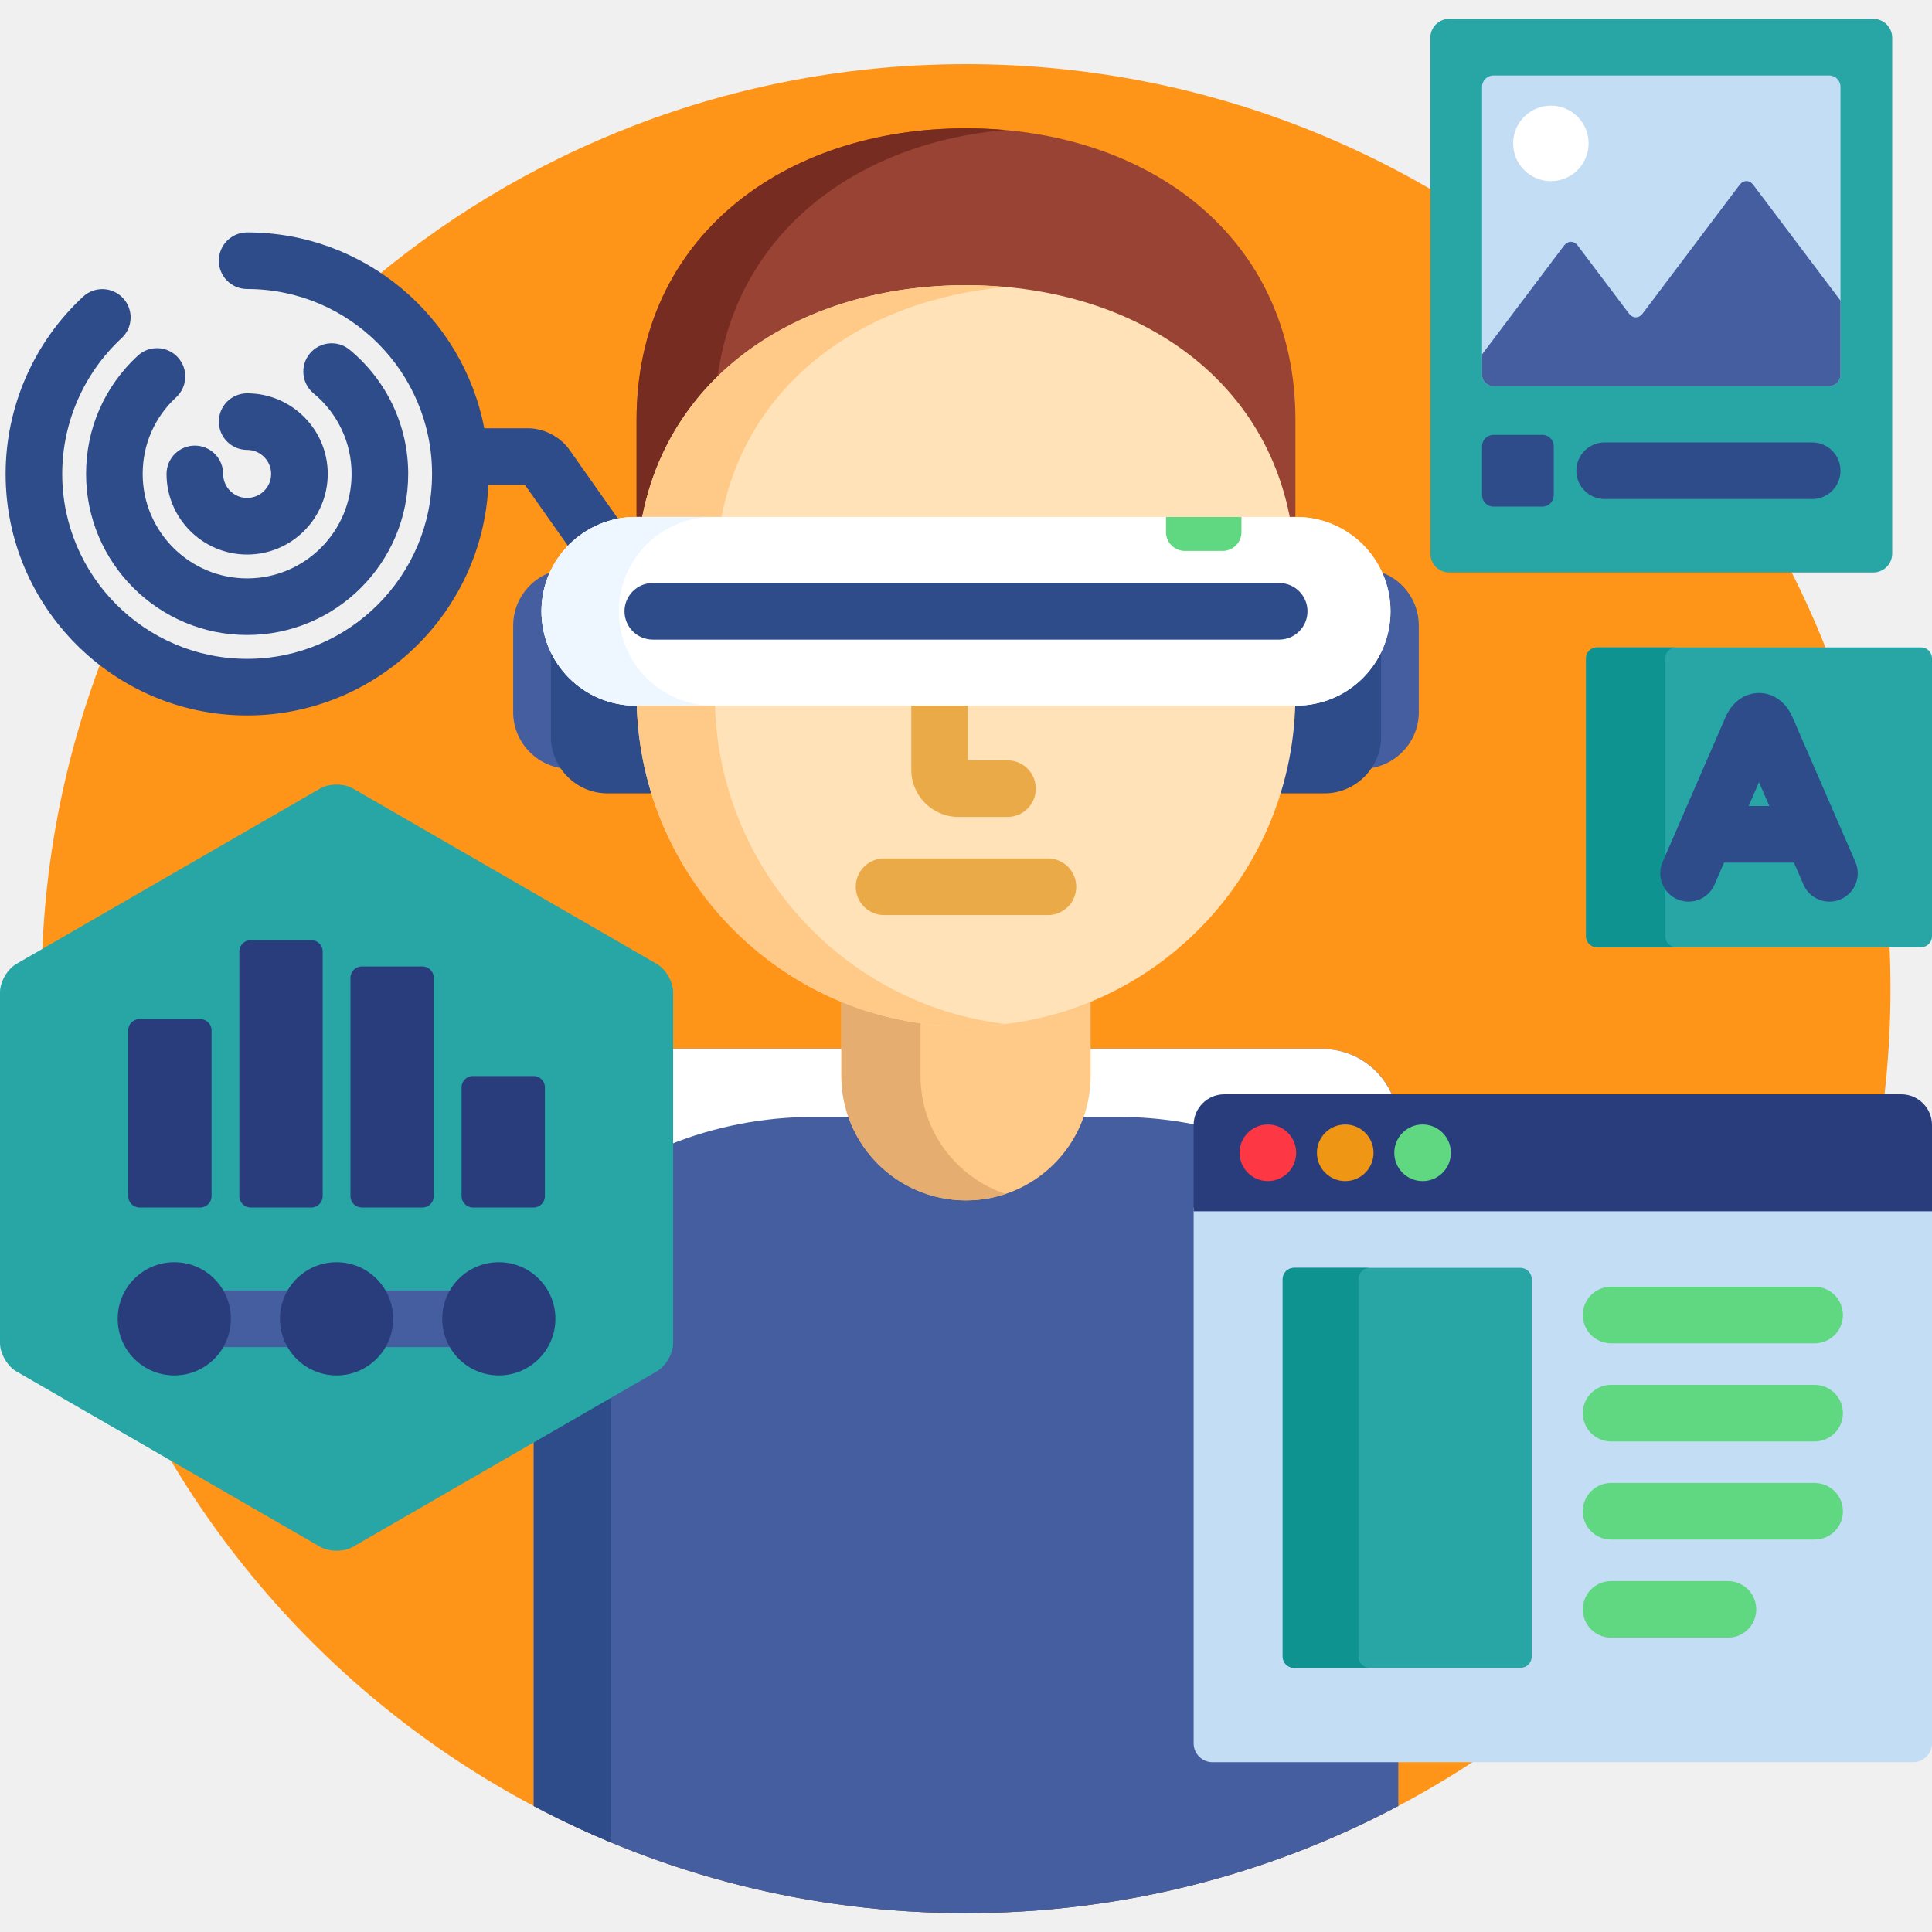
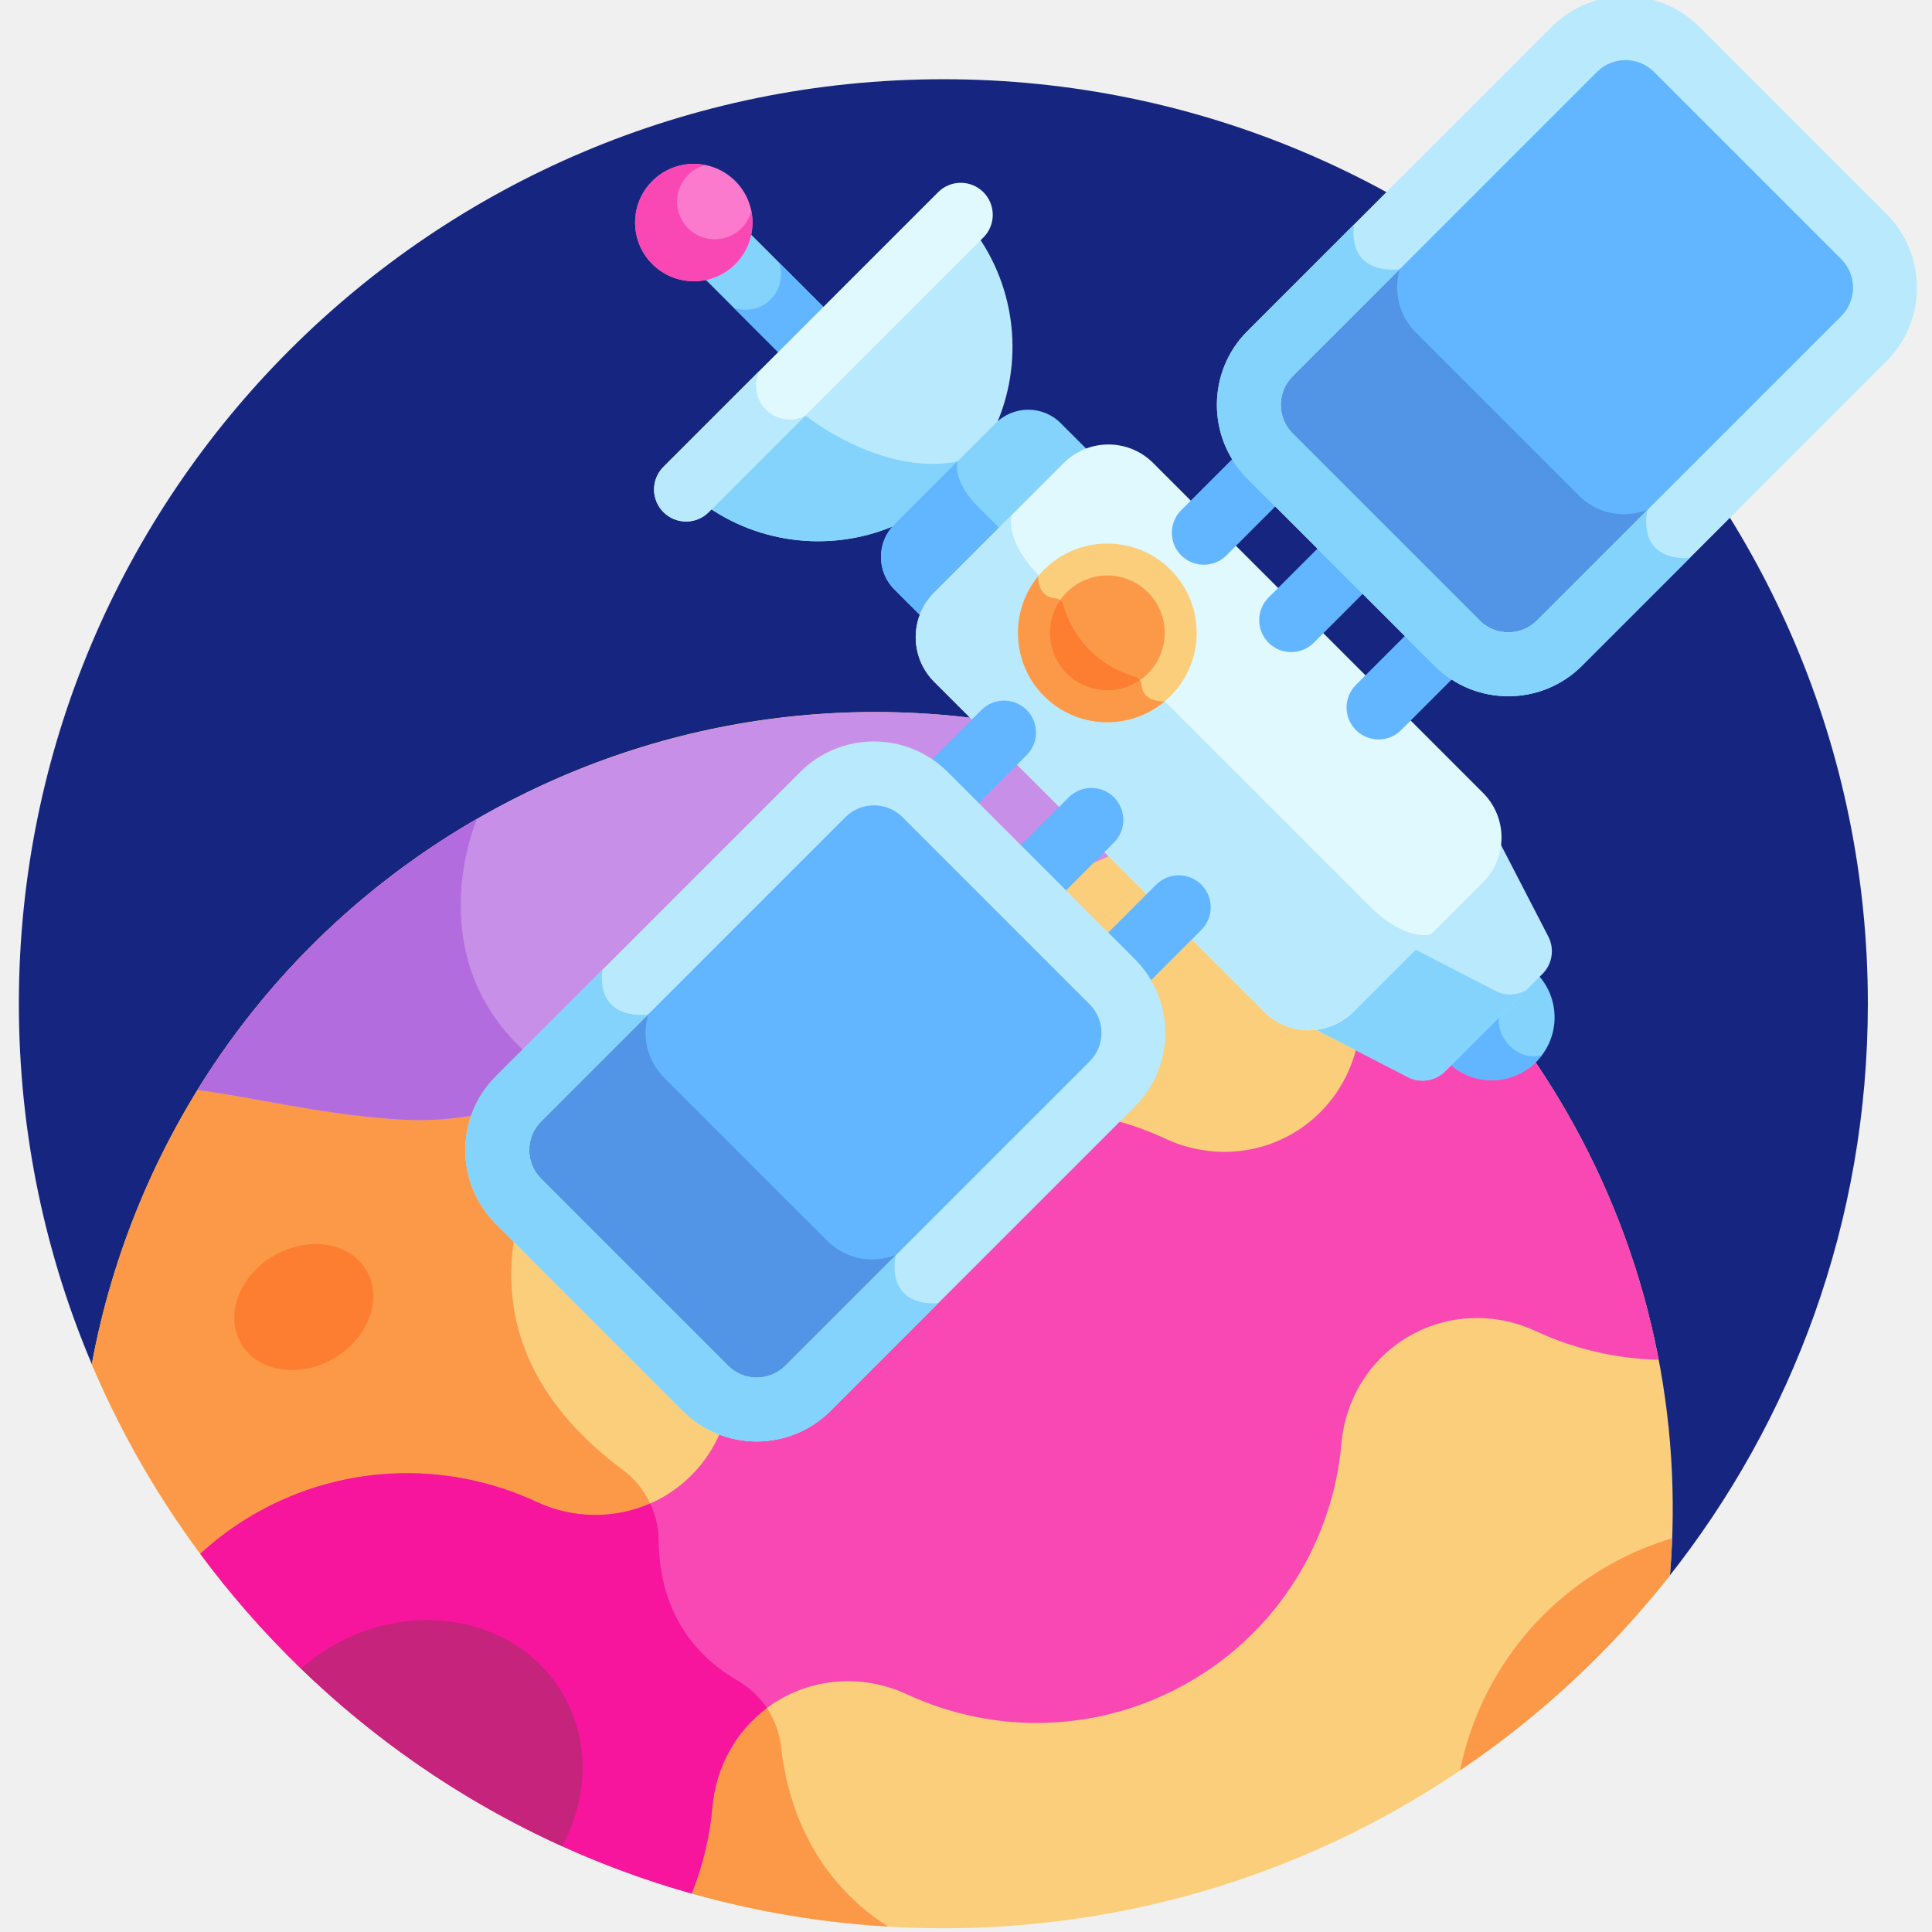
- <svg xmlns="http://www.w3.org/2000/svg" version="1.1" id="Capa_1" x="0px" y="0px" viewBox="0 0 512 512" style="enable-background:new 0 0 512 512;" xml:space="preserve">
-   <path style="fill:#FF9518;" d="M256,17c-61.653,0-117.981,22.78-161.044,60.373c16.22,9.931,27.044,27.81,27.044,48.222  c0,31.208-25.298,56.505-56.506,56.505c-13.774,0-26.393-4.934-36.197-13.124C17.514,197.662,11,229.068,11,262  c0,135.31,109.69,245,245,245s245-109.69,245-245S391.31,17,256,17z" />
-   <path style="fill:#2E4C89;" d="M164.42,138.354l-13.563-19.227c-2.374-3.366-6.738-5.627-10.857-5.627h-11.662  c-5.672-29.527-31.687-51.91-62.844-51.91c-4.143,0-7.5,3.358-7.5,7.5c0,4.142,3.358,7.5,7.5,7.5  c27.021,0,49.006,21.984,49.006,49.005S92.516,174.6,65.494,174.6c-27.021,0-49.005-21.984-49.005-49.005  c0-13.609,5.73-26.719,15.722-35.97c3.04-2.814,3.223-7.559,0.409-10.599c-2.815-3.04-7.56-3.223-10.599-0.408  C8.973,90.699,1.489,107.821,1.489,125.595c0,35.292,28.713,64.005,64.005,64.005c34.318,0,62.407-27.152,63.932-61.101h9.687  l11.988,16.995C154.588,141.821,159.219,139.249,164.42,138.354z" />
-   <g>
-     <path style="fill:#445EA0;" d="M147,172.648c-1.597-3.211-2.5-6.825-2.5-10.648c0-3.842,0.912-7.473,2.524-10.696   C140.689,153.056,136,158.876,136,165.75v23c0,7.865,6.138,14.352,13.857,14.942c-1.785-2.35-2.857-5.27-2.857-8.442V172.648z" />
-     <path style="fill:#445EA0;" d="M364.976,151.304c1.612,3.223,2.524,6.855,2.524,10.696c0,3.823-0.903,7.438-2.5,10.648v22.602   c0,3.172-1.072,6.092-2.857,8.442c7.72-0.59,13.857-7.077,13.857-14.942v-23C376,158.876,371.311,153.056,364.976,151.304z" />
+ <svg xmlns="http://www.w3.org/2000/svg" height="511pt" viewBox="-4 1 511 511.999" width="511pt">
+   <path d="m437.324 419.402c33.281-41.832 53.176-94.793 53.176-152.402 0-135.312-109.688-245.004-245-245.004s-245 109.691-245 245.004c0 34.301 7.059 66.945 19.789 96.586zm0 0" fill="#162680" />
+   <path d="m410.473 295.348c-58.332-101.035-187.527-135.652-288.566-77.32-55.699 32.16-91.199 85.855-102.086 144.496 37.23 87.848 124.258 149.477 225.68 149.477 78.113 0 147.688-36.559 192.551-93.496 3.488-41.469-5.195-84.387-27.578-123.156zm0 0" fill="#face7a" />
+   <path d="m202.5 463.988c-.809-7.359-5.102-13.891-11.508-17.602-17.43-10.086-20.875-26.203-20.941-37.105-.047-7.418-3.605-14.344-9.551-18.777-39.285-29.312-31.332-63.602-21.387-83.531 4.645-9.305 2.672-20.559-4.93-27.656-27.789-25.938-12.277-61.285-12.277-61.289-55.699 32.156-91.199 85.855-102.086 144.496 35.426 83.586 115.934 143.43 211.023 149.039-21.055-13.477-26.887-34.281-28.344-47.574zm0 0" fill="#fc9949" />
+   <path d="m410.473 295.348c-12.164-21.07-27.422-39.238-44.852-54.293-5.414 9.891-8.727 20.805-9.715 32.008-1.047 11.828-7.656 22.449-17.938 28.387v.004c-10.293 5.941-22.801 6.34-33.578 1.328-23.18-10.777-51.066-10.469-74.883 3.281-23.82 13.754-38.027 37.75-40.285 63.211-1.051 11.84-7.648 22.473-17.941 28.414-10.285 5.938-22.785 6.352-33.551 1.34-23.879-11.109-52.758-10.457-77.039 4.543-4.395 2.719-8.422 5.816-12.113 9.207 31.852 42.953 77.414 75.121 130.223 90.031 2.945-7.375 4.805-15.152 5.508-23.07 1.051-11.84 7.648-22.473 17.941-28.414 10.293-5.941 22.801-6.34 33.578-1.328 23.18 10.773 51.062 10.469 74.883-3.281 23.82-13.754 38.027-37.75 40.285-63.211 1.047-11.84 7.648-22.473 17.938-28.414 10.293-5.941 22.801-6.34 33.578-1.332 10.191 4.738 21.289 7.332 32.555 7.586-4.32-22.625-12.43-44.922-24.594-65.996zm0 0" fill="#f948b4" />
+   <path d="m184.309 479.738c.926-10.426 6.156-19.91 14.422-26.086-1.965-2.941-4.594-5.445-7.738-7.266-17.43-10.086-20.875-26.203-20.941-37.105-.023-3.457-.816-6.805-2.25-9.844-9.543 4.199-20.492 4.047-30.07-.41-23.879-11.109-52.758-10.457-77.039 4.543-4.395 2.715-8.422 5.816-12.109 9.203 31.848 42.953 77.41 75.125 130.223 90.031 2.941-7.371 4.805-15.148 5.504-23.066zm0 0" fill="#f6159c" />
+   <path d="m423.535 414.891c-22.184 11.938-36.469 32.566-41.113 55.281 21.113-14.254 39.895-31.703 55.629-51.672.273-3.27.465-6.551.586-9.836-5.152 1.531-10.215 3.594-15.102 6.227zm0 0" fill="#fc9949" />
+   <path d="m83.777 437.113c-3.094 1.785-5.91 3.848-8.457 6.113 20.055 19.375 43.402 35.363 69.133 47.027 6.871-12.645 7.516-27.664.324-40.125-11.535-19.98-38.848-25.805-61-13.016zm0 0" fill="#c6237c" />
+   <path d="m47.844 289.852c15.062 1.934 31.371 6.242 52.312 7.742 37.938 2.719 64.094-18.617 70.371-45.375 2.27-9.688 8.352-18.129 17.098-23.18 10.293-5.941 22.801-6.34 33.578-1.328 23.18 10.773 51.066 10.469 74.883-3.285 7.41-4.277 13.887-9.551 19.367-15.547-97.938-44.73-212.336-8.605-267.609 80.973zm0 0" fill="#c78fe8" />
+   <path d="m134.184 279.316c-27.789-25.941-12.277-61.289-12.277-61.289l-.004-.008c-29.551 17.027-55.234 41.324-74.059 71.832 15.062 1.934 31.371 6.242 52.312 7.742 15.719 1.125 29.406-1.887 40.504-7.695-1.141-3.953-3.316-7.629-6.477-10.582zm0 0" fill="#b26cde" />
+   <path d="m92.656 337.773c-4.355-7.539-15.34-9.344-24.535-4.035-9.199 5.312-13.125 15.73-8.773 23.27 4.352 7.539 15.336 9.344 24.535 4.035 9.199-5.312 13.125-15.727 8.773-23.27zm0 0" fill="#fd7e31" />
+   <path d="m202.605 95.215-20.91-20.91c2.852-.602 5.566-2.004 7.781-4.219 2.215-2.211 3.617-4.93 4.215-7.781l20.914 20.914zm0 0" fill="#83d3fc" />
+   <path d="m201.918 70.535c1.195 3.312.477 7.16-2.18 9.816s-6.504 3.375-9.816 2.18l12.684 12.684 11.996-11.996zm0 0" fill="#61b6ff" />
+   <path d="m254.664 63.598c10.773 15.516 12.039 35.625 3.809 52.219l-23.266 23.27c-16.598 8.23-36.707 6.961-52.219-3.812zm0 0" fill="#b9e9fd" />
+   <path d="m207.887 110.375-24.898 24.898c15.512 10.773 35.621 12.043 52.219 3.812l16.398-16.402c-12.148 3.699-28.832-.895-43.719-12.309zm0 0" fill="#83d3fc" />
+   <path d="m278.305 124.582-34.336 34.336c-1.734 1.738-3.008 3.762-3.82 5.918l-7.613-7.613c-4.762-4.762-4.762-12.48 0-17.246l26.828-26.828c4.762-4.762 12.48-4.762 17.242 0l7.613 7.613c-2.152.816-4.176 2.086-5.914 3.82zm0 0" fill="#83d3fc" />
+   <path d="m254.59 135.203c-4.148-4.152-6.215-9.051-5.305-11.977l-16.75 16.75c-4.762 4.762-4.762 12.48 0 17.242l7.617 7.617c.812-2.16 2.082-4.184 3.816-5.918l17.168-17.168zm0 0" fill="#61b6ff" />
+   <path d="m402.605 282.383c-6.5 6.496-17.035 6.496-23.535 0l23.535-23.539c6.5 6.5 6.5 17.039 0 23.539zm0 0" fill="#83d3fc" />
+   <path d="m393.461 267.988-14.391 14.395c6.5 6.496 17.035 6.496 23.535 0 .559-.559 1.047-1.152 1.512-1.766-6.887 2.004-13.746-5.879-10.656-12.629zm0 0" fill="#61b6ff" />
+   <path d="m353.289 268.238 34.336-34.336c2.578-2.574 4.133-5.781 4.68-9.121l.594-.594 12.918 25c1.699 3.285 1.078 7.289-1.539 9.902l-25.797 25.801c-2.617 2.613-6.621 3.234-9.906 1.539l-25-12.922.594-.594c3.34-.543 6.547-2.102 9.121-4.676zm0 0" fill="#b9e9fd" />
+   <path d="m391.824 263.613-22.355-11.555-16.18 16.18c-2.574 2.574-5.781 4.133-9.121 4.676l-.594.594 25 12.922c3.285 1.699 7.289 1.074 9.906-1.539l21.5-21.5c-2.469 1.43-5.535 1.578-8.156.223zm0 0" fill="#83d3fc" />
+   <path d="m354.176 269.129 34.34-34.34c6.535-6.535 6.535-17.129 0-23.664l-87.43-87.434c-6.535-6.531-17.133-6.531-23.668 0l-34.336 34.34c-6.539 6.535-6.539 17.129 0 23.664l87.43 87.434c6.535 6.535 17.133 6.535 23.664 0zm0 0" fill="#e0f9fe" />
+   <path d="m358.879 241.555-88.227-88.223c-5.402-5.406-8.102-11.824-7.027-15.848l-20.543 20.547c-6.539 6.535-6.539 17.133 0 23.664l87.43 87.434c6.535 6.535 17.129 6.535 23.664 0l20.547-20.547c-4.02 1.078-10.441-1.625-15.844-7.027zm0 0" fill="#b9e9fd" />
+   <path d="m272.199 185.473c-9.234-9.234-9.234-24.262 0-33.496 9.234-9.238 24.262-9.234 33.496-.004 9.254 9.258 9.258 24.238 0 33.5-9.258 9.254-24.238 9.254-33.496 0zm11.977-21.52c-2.629 2.629-2.629 6.91 0 9.539 2.637 2.637 6.902 2.641 9.539 0 2.637-2.637 2.637-6.902 0-9.539-2.629-2.629-6.906-2.629-9.539 0zm0 0" fill="#face7a" />
+   <path d="m304.145 186.871c-4.98-.004-6.008-2.586-6.121-4.375-.066-.992-.703-1.855-1.656-2.137-4.453-1.309-7.898-3.363-10.578-5.676-.582-.305-1.125-.703-1.613-1.191-.484-.484-.883-1.031-1.188-1.609-3.492-4.062-5.09-8.332-5.742-10.641-.27-.957-1.113-1.605-2.102-1.695-4.316-.391-4.543-4.566-4.512-5.84-7.633 9.297-7.113 23.09 1.566 31.766 8.758 8.758 22.637 9.215 31.945 1.398zm0 0" fill="#fc9949" />
+   <g fill="#61b6ff">
+     <path d="m233.52 223.191c-3.309-3.309-3.309-8.672 0-11.98l22.07-22.066c3.309-3.309 8.668-3.305 11.977 0 3.309 3.309 3.309 8.672 0 11.98l-22.066 22.066c-3.309 3.309-8.672 3.309-11.98 0zm0 0" />
+     <path d="m279.82 269.496c-3.309-3.309-3.309-8.672 0-11.98l22.07-22.07c3.309-3.305 8.672-3.305 11.977 0 3.309 3.312 3.309 8.672 0 11.98l-22.066 22.07c-3.309 3.305-8.672 3.305-11.98 0zm0 0" />
+     <path d="m256.672 246.344c-3.309-3.309-3.309-8.672 0-11.977l22.066-22.07c3.309-3.305 8.672-3.305 11.98 0 3.309 3.309 3.309 8.672 0 11.977l-22.066 22.07c-3.312 3.309-8.672 3.305-11.98 0zm0 0" />
+     <path d="m308.531 148.18c-3.305-3.309-3.305-8.672 0-11.98l22.07-22.066c3.309-3.309 8.672-3.309 11.977 0 3.309 3.309 3.309 8.668 0 11.977l-22.066 22.07c-3.309 3.309-8.672 3.309-11.98 0zm0 0" />
+     <path d="m354.836 194.48c-3.309-3.309-3.309-8.668 0-11.977l22.066-22.07c3.309-3.305 8.672-3.305 11.977 0 3.309 3.309 3.309 8.672 0 11.98l-22.066 22.066c-3.309 3.309-8.668 3.309-11.977 0zm0 0" />
+     <path d="m331.684 171.332c-3.309-3.309-3.309-8.672 0-11.98l22.07-22.07c3.309-3.305 8.668-3.305 11.977 0 3.309 3.309 3.309 8.672 0 11.98l-22.066 22.07c-3.309 3.309-8.672 3.305-11.98 0zm0 0" />
+     <path d="m484.344 65.211-11.387-11.391-23.738-23.734-11.367-11.367c-7.035-7.035-18.512-7.074-25.508-.078-8.656 8.656-66.191 66.195-75.781 75.785-6.996 6.992-6.957 18.469.078 25.504 6.656 6.66 28.242 28.242 35.164 35.168l11.328 11.328c7.012 7.008 18.469 7.023 25.461.031 15.188-15.188 58.434-58.434 75.785-75.785 6.992-6.992 6.977-18.449-.035-25.461zm0 0" />
  </g>
-   <g>
-     <path style="fill:#2E4C89;" d="M168.5,186c-10.299,0-19.102-6.522-22.5-15.652v24.902c0,8.25,6.75,15,15,15h12.68   c-2.41-7.68-3.771-15.821-3.948-24.25H168.5z" />
-     <path style="fill:#2E4C89;" d="M343.5,186h-1.231c-0.177,8.429-1.538,16.57-3.948,24.25H351c8.25,0,15-6.75,15-15v-24.902   C362.602,179.478,353.799,186,343.5,186z" />
-   </g>
-   <path style="fill:#994334;" d="M170.308,138C178.07,99.419,213.469,77,256,77s77.93,22.419,85.692,61h1.611v-26.691  C343.304,62.794,304.217,34,256,34s-87.304,28.794-87.304,77.309V138H170.308z" />
-   <path style="fill:#772C22;" d="M189.964,101.415c4.566-39.189,36.317-63.413,76.384-66.958C262.954,34.157,259.502,34,256,34  c-48.217,0-87.304,28.794-87.304,77.309V138h1.611C173.253,123.363,180.183,111.059,189.964,101.415z" />
-   <path id="SVGCleanerId_0" style="fill:#445EA0;" d="M321.325,466c-2.206,0-4-1.794-4-4V298.119c0-3.925,3.194-7.119,7.12-7.119  h44.786c-2.855-7.569-10.166-13-18.703-13H288.03v7.081c0,17.662-14.369,32.03-32.03,32.03s-32.03-14.369-32.03-32.03V278h-46.583  v77.939c0,2.397-1.754,5.435-3.83,6.634l-32.085,18.524v97.523C175.652,496.728,214.624,507,256,507s80.348-10.272,114.528-28.381  V466H321.325z" />
-   <g>
-     <path id="SVGCleanerId_0_1_" style="fill:#445EA0;" d="M321.325,466c-2.206,0-4-1.794-4-4V298.119c0-3.925,3.194-7.119,7.12-7.119   h44.786c-2.855-7.569-10.166-13-18.703-13H288.03v7.081c0,17.662-14.369,32.03-32.03,32.03s-32.03-14.369-32.03-32.03V278h-46.583   v77.939c0,2.397-1.754,5.435-3.83,6.634l-32.085,18.524v97.523C175.652,496.728,214.624,507,256,507s80.348-10.272,114.528-28.381   V466H321.325z" />
-   </g>
-   <path style="fill:#2E4C89;" d="M162,369.244l-20.528,11.852v97.523c6.666,3.532,13.516,6.761,20.528,9.678V369.244z" />
-   <g>
-     <path style="fill:#FFFFFF;" d="M350.528,278H288.03v7.081c0,3.833-0.679,7.509-1.919,10.918h10.34   c7.154,0,14.135,0.739,20.874,2.138v-0.019c0-3.925,3.194-7.119,7.12-7.119h44.786C366.376,283.431,359.065,278,350.528,278z" />
-     <path style="fill:#FFFFFF;" d="M223.97,285.081V278h-46.583v25.37c11.791-4.75,24.67-7.37,38.162-7.37h10.34   C224.648,292.59,223.97,288.914,223.97,285.081z" />
-   </g>
-   <path style="fill:#FFC987;" d="M256,271c-11.51,0-22.688-2.269-33.03-6.579v20.66c0,18.242,14.787,33.03,33.03,33.03  s33.03-14.788,33.03-33.03v-20.66C278.688,268.731,267.51,271,256,271z" />
-   <path style="fill:#E5AD70;" d="M243.939,285.081v-14.937c-7.247-1.019-14.284-2.938-20.97-5.724v20.66  c0,18.242,14.787,33.03,33.03,33.03c3.667,0,7.19-0.606,10.484-1.709C253.384,312.019,243.939,299.656,243.939,285.081z" />
-   <path style="fill:#FFE2B8;" d="M341.993,138C334.826,98.542,299.055,75.582,256,75.582S177.174,98.542,170.007,138H341.993z" />
-   <path style="fill:#FFC987;" d="M266.496,76.063c-3.442-0.309-6.941-0.481-10.496-0.481c-43.055,0-78.826,22.96-85.993,62.418H191  C197.575,101.8,228.233,79.501,266.496,76.063z" />
-   <path style="fill:#FFE2B8;" d="M168.72,186c0.976,47.663,39.677,86,87.28,86s86.305-38.337,87.28-86H168.72z" />
-   <path style="fill:#FFC987;" d="M189.439,186h-20.72c0.976,47.663,39.677,86,87.28,86c3.508,0,6.96-0.232,10.359-0.637  C223.625,266.275,190.343,230.15,189.439,186z" />
-   <path style="fill:#EBAA48;" d="M267,201.5h-10.5V186h-15v18c0,6.893,5.607,12.5,12.5,12.5h13c4.143,0,7.5-3.358,7.5-7.5  S271.143,201.5,267,201.5z" />
-   <path id="SVGCleanerId_1" style="fill:#FFFFFF;" d="M368.5,162c0,13.808-11.193,25-25,25h-175c-13.807,0-25-11.192-25-25l0,0  c0-13.808,11.193-25,25-25h175C357.307,137,368.5,148.192,368.5,162L368.5,162z" />
-   <g>
-     <path id="SVGCleanerId_1_1_" style="fill:#FFFFFF;" d="M368.5,162c0,13.808-11.193,25-25,25h-175c-13.807,0-25-11.192-25-25l0,0   c0-13.808,11.193-25,25-25h175C357.307,137,368.5,148.192,368.5,162L368.5,162z" />
-   </g>
-   <path style="fill:#EEF6FF;" d="M164,162c0-13.808,11.193-25,25-25h-20.5c-13.807,0-25,11.192-25,25s11.193,25,25,25H189  C175.193,187,164,175.808,164,162z" />
-   <path style="fill:#2E4C89;" d="M339,169.5H173c-4.143,0-7.5-3.358-7.5-7.5s3.357-7.5,7.5-7.5h166c4.143,0,7.5,3.358,7.5,7.5  S343.143,169.5,339,169.5z" />
-   <path style="fill:#EBAA48;" d="M277.714,242.5h-43.429c-4.143,0-7.5-3.358-7.5-7.5s3.357-7.5,7.5-7.5h43.429  c4.143,0,7.5,3.358,7.5,7.5S281.856,242.5,277.714,242.5z" />
-   <path style="fill:#28A5A5;" d="M501.451,146.712c0,2.75-2.25,5-5,5H384.06c-2.75,0-5-2.25-5-5V10c0-2.75,2.25-5,5-5h112.392  c2.75,0,5,2.25,5,5v136.712H501.451z" />
-   <g>
-     <path style="fill:#C3DDF4;" d="M487.749,99.325c0,1.65-1.35,3-3,3h-88.986c-1.65,0-3-1.35-3-3V23c0-1.65,1.35-3,3-3h88.986   c1.65,0,3,1.35,3,3V99.325z" />
-     <path style="fill:#C3DDF4;" d="M316.325,462c0,2.75,2.25,5,5,5H507c2.75,0,5-2.25,5-5V320H316.325V462z" />
-   </g>
-   <path style="fill:#293D7C;" d="M503.881,290H324.445c-4.467,0-8.12,3.653-8.12,8.119V321H512v-22.881  C512,293.653,508.347,290,503.881,290z" />
-   <circle style="fill:#FE3745;" cx="336" cy="305.5" r="7.5" />
-   <circle style="fill:#EF9614;" cx="356.5" cy="305.5" r="7.5" />
-   <circle style="fill:#60D882;" cx="377" cy="305.5" r="7.5" />
-   <path style="fill:#28A5A5;" d="M405.926,439c0,1.65-1.35,3-3,3h-60c-1.65,0-3-1.35-3-3V339c0-1.65,1.35-3,3-3h60c1.65,0,3,1.35,3,3  V439z" />
-   <path style="fill:#0F9390;" d="M360,439V339c0-1.65,1.35-3,3-3h-20.074c-1.65,0-3,1.35-3,3v100c0,1.65,1.35,3,3,3H363  C361.35,442,360,440.65,360,439z" />
-   <g>
-     <path style="fill:#60D882;" d="M426.952,356h53.947c4.143,0,7.5-3.358,7.5-7.5s-3.357-7.5-7.5-7.5h-53.947   c-4.142,0-7.5,3.358-7.5,7.5S422.81,356,426.952,356z" />
-     <path style="fill:#60D882;" d="M480.899,367h-53.947c-4.142,0-7.5,3.358-7.5,7.5s3.358,7.5,7.5,7.5h53.947   c4.143,0,7.5-3.358,7.5-7.5S485.042,367,480.899,367z" />
-     <path style="fill:#60D882;" d="M480.899,393h-53.947c-4.142,0-7.5,3.358-7.5,7.5s3.358,7.5,7.5,7.5h53.947   c4.143,0,7.5-3.358,7.5-7.5S485.042,393,480.899,393z" />
-     <path style="fill:#60D882;" d="M457.926,419h-30.974c-4.142,0-7.5,3.358-7.5,7.5s3.358,7.5,7.5,7.5h30.974   c4.143,0,7.5-3.358,7.5-7.5S462.068,419,457.926,419z" />
-   </g>
-   <path style="fill:#445EA0;" d="M464.629,48.975c-0.993-1.318-2.618-1.318-3.611,0l-25.713,34.128c-0.992,1.318-2.617,1.318-3.61,0  l-13.588-18.036c-0.993-1.318-2.618-1.318-3.61,0l-21.733,28.846v5.412c0,1.65,1.35,3,3,3h88.986c1.65,0,3-1.35,3-3V79.662  L464.629,48.975z" />
-   <circle style="fill:#FFFFFF;" cx="411" cy="38" r="10" />
-   <g>
-     <path style="fill:#2E4C89;" d="M411.763,131.25c0,1.65-1.35,3-3,3h-13c-1.65,0-3-1.35-3-3v-13c0-1.65,1.35-3,3-3h13   c1.65,0,3,1.35,3,3V131.25z" />
-     <path style="fill:#2E4C89;" d="M480.249,132.25h-55c-4.143,0-7.5-3.358-7.5-7.5s3.357-7.5,7.5-7.5h55c4.143,0,7.5,3.358,7.5,7.5   S484.392,132.25,480.249,132.25z" />
-   </g>
-   <path style="fill:#28A5A5;" d="M178.387,355.939c0,2.75-1.948,6.125-4.33,7.5l-80.533,46.495c-2.382,1.375-6.278,1.375-8.66,0  L4.33,363.439c-2.382-1.375-4.33-4.75-4.33-7.5v-92.99c0-2.75,1.948-6.125,4.33-7.5l80.533-46.495c2.382-1.375,6.278-1.375,8.66,0  l80.533,46.495c2.382,1.375,4.33,4.75,4.33,7.5L178.387,355.939L178.387,355.939z" />
-   <g>
-     <path style="fill:#293D7C;" d="M56.065,317c0,1.65-1.35,3-3,3H36.979c-1.65,0-3-1.35-3-3v-43.941c0-1.65,1.35-3,3-3h16.086   c1.65,0,3,1.35,3,3C56.065,273.059,56.065,317,56.065,317z" />
-     <path style="fill:#293D7C;" d="M85.512,317c0,1.65-1.35,3-3,3H66.427c-1.65,0-3-1.35-3-3v-64.846c0-1.65,1.35-3,3-3h16.085   c1.65,0,3,1.35,3,3V317z" />
-     <path style="fill:#293D7C;" d="M114.96,317c0,1.65-1.35,3-3,3H95.875c-1.65,0-3-1.35-3-3v-57.876c0-1.65,1.35-3,3-3h16.085   c1.65,0,3,1.35,3,3V317z" />
-     <path style="fill:#293D7C;" d="M144.407,317c0,1.65-1.35,3-3,3h-16.086c-1.65,0-3-1.35-3-3v-28.842c0-1.65,1.35-3,3-3h16.086   c1.65,0,3,1.35,3,3V317z" />
-   </g>
-   <g>
-     <path style="fill:#445EA0;" d="M120.392,357c-1.385-2.171-2.198-4.739-2.198-7.5c0-2.76,0.813-5.329,2.198-7.5h-19.396   c1.385,2.171,2.198,4.74,2.198,7.5c0,2.761-0.813,5.329-2.198,7.5H120.392z" />
-     <path style="fill:#445EA0;" d="M77.392,357c-1.385-2.171-2.198-4.739-2.198-7.5c0-2.76,0.813-5.329,2.198-7.5H57.995   c1.385,2.171,2.198,4.74,2.198,7.5c0,2.761-0.813,5.329-2.198,7.5H77.392z" />
-   </g>
-   <g>
-     <circle style="fill:#293D7C;" cx="46.19" cy="349.5" r="15" />
-     <circle style="fill:#293D7C;" cx="89.19" cy="349.5" r="15" />
-     <circle style="fill:#293D7C;" cx="132.19" cy="349.5" r="15" />
-   </g>
-   <g>
-     <path style="fill:#2E4C89;" d="M65.494,168.278c-23.535,0-42.683-19.147-42.683-42.683c0-12.028,4.863-23.155,13.695-31.33   c3.039-2.814,7.785-2.631,10.599,0.409c2.813,3.04,2.631,7.785-0.409,10.599c-5.729,5.304-8.885,12.521-8.885,20.322   c0,15.265,12.418,27.683,27.683,27.683s27.684-12.418,27.684-27.683c0-8.268-3.672-16.047-10.073-21.341   c-3.192-2.64-3.641-7.367-1-10.56c2.639-3.191,7.367-3.64,10.559-1c9.86,8.153,15.515,20.145,15.515,32.9   C108.178,149.131,89.03,168.278,65.494,168.278z" />
-     <path style="fill:#2E4C89;" d="M65.494,146.956c-11.778,0-21.36-9.583-21.36-21.361c0-4.142,3.357-7.5,7.5-7.5s7.5,3.358,7.5,7.5   c0,3.507,2.854,6.361,6.36,6.361c3.508,0,6.361-2.854,6.361-6.361s-2.854-6.361-6.361-6.361c-4.143,0-7.5-3.358-7.5-7.5   s3.358-7.5,7.5-7.5c11.778,0,21.361,9.583,21.361,21.361S77.272,146.956,65.494,146.956z" />
-   </g>
-   <path style="fill:#60D882;" d="M309,137v4c0,2.762,2.238,5,5,5h10c2.762,0,5-2.238,5-5v-4H309z" />
-   <path style="fill:#28A5A5;" d="M512,248.133c0,1.593-1.303,2.896-2.896,2.896h-85.898c-1.593,0-2.896-1.303-2.896-2.896v-73.675  c0-1.593,1.303-2.896,2.896-2.896h85.898c1.593,0,2.896,1.303,2.896,2.896V248.133z" />
-   <path style="fill:#0F9390;" d="M441.31,248.133v-73.675c0-1.593,1.303-2.896,2.896-2.896h-21c-1.593,0-2.896,1.303-2.896,2.896  v73.675c0,1.593,1.303,2.896,2.896,2.896h21C442.613,251.029,441.31,249.726,441.31,248.133z" />
-   <path style="fill:#2E4C89;" d="M491.705,228.45l-16.679-38.394c-1.741-4.01-5.058-6.404-8.871-6.404s-7.13,2.394-8.871,6.404  l-16.679,38.394c-1.65,3.799,0.092,8.217,3.891,9.867c3.799,1.649,8.217-0.091,9.867-3.891l2.526-5.815h18.531l2.526,5.815  c1.228,2.826,3.986,4.514,6.883,4.514c0.997,0,2.011-0.2,2.984-0.623C491.613,236.667,493.355,232.249,491.705,228.45z   M463.405,213.612l2.75-6.33l2.75,6.33H463.405z" />
-   <g>
- </g>
-   <g>
- </g>
-   <g>
- </g>
-   <g>
- </g>
-   <g>
- </g>
-   <g>
- </g>
-   <g>
- </g>
-   <g>
- </g>
-   <g>
- </g>
-   <g>
- </g>
-   <g>
- </g>
-   <g>
- </g>
-   <g>
- </g>
-   <g>
- </g>
-   <g>
- </g>
+   <path d="m436.594 133.379c-6.559 5.512-16.449 5.18-22.629-1l-10.547-10.543c-6.445-6.449-26.539-26.539-32.738-32.738-5.773-5.777-6.477-14.762-2.102-21.27l-2.762-2.66c-13.359 13.359-25.328 25.328-29.254 29.254-6.996 6.992-6.957 18.473.078 25.508 6.656 6.66 28.242 28.242 35.164 35.168l11.328 11.324c7.012 7.012 18.469 7.027 25.461.035 6.48-6.484 18.078-18.078 30.586-30.59zm0 0" fill="#5294e5" />
+   <path d="m375.684 177.441-49.625-49.625c-10.762-10.758-10.762-28.289 0-39.051l80.691-80.691c10.77-10.766 28.285-10.766 39.055 0l49.625 49.625c10.762 10.762 10.762 28.289 0 39.051l-80.691 80.691c-10.762 10.762-28.293 10.762-39.055 0zm43.047-157.391-80.691 80.695c-4.141 4.141-4.141 10.953 0 15.094l49.625 49.625c4.141 4.141 10.953 4.141 15.094 0l80.691-80.691c4.164-4.164 4.164-10.934 0-15.094v-.004l-49.621-49.621c-4.164-4.164-10.938-4.164-15.098-.004zm0 0" fill="#b9e9fd" />
+   <path d="m183.316 136.723 72.793-72.793c3.312-3.312 3.312-8.684 0-12-3.312-3.312-8.684-3.312-11.996 0l-72.793 72.793c-3.312 3.312-3.312 8.688 0 12s8.684 3.312 11.996 0zm0 0" fill="#e0f9fe" />
+   <path d="m198.484 109.559c-2.789-2.793-3.348-6.961-1.688-10.312l-25.477 25.477c-3.312 3.312-3.312 8.688 0 12s8.684 3.312 11.996 0l25.477-25.477c-3.348 1.66-7.52 1.102-10.309-1.688zm0 0" fill="#b9e9fd" />
+   <path d="m190.363 48.984c-6.074-6.074-15.922-6.074-21.996 0-6.074 6.074-6.074 15.918 0 21.992 6.074 6.074 15.922 6.074 21.996 0 6.074-6.074 6.074-15.918 0-21.992zm0 0" fill="#fc7acd" />
+   <path d="m191.992 61.488c-3.902 3.902-10.23 3.902-14.133 0-3.902-3.902-3.902-10.23 0-14.137 1.32-1.32 2.922-2.184 4.609-2.609-4.938-1-10.27.406-14.102 4.238-6.074 6.074-6.074 15.922 0 21.996 6.074 6.074 15.922 6.074 21.996 0 3.832-3.832 5.242-9.16 4.242-14.098-.43 1.688-1.293 3.289-2.613 4.609zm0 0" fill="#f948b4" />
+   <path d="m299.703 157.965c-5.941-5.941-15.578-5.941-21.52 0s-5.941 15.574 0 21.516c5.941 5.945 15.578 5.945 21.52 0 5.941-5.941 5.941-15.574 0-21.516zm0 0" fill="#fc9949" />
+   <path d="m297.574 181.246c-.289-.414-.699-.738-1.207-.887-13.582-3.988-17.922-14.879-19.121-19.121-.137-.48-.418-.883-.793-1.18-4.121 5.934-3.551 14.137 1.734 19.422 5.277 5.277 13.457 5.855 19.387 1.766zm0 0" fill="#fd7e31" />
+   <path d="m432.012 136.211-29.254 29.254c-4.141 4.141-10.953 4.141-15.094 0l-49.625-49.625c-4.141-4.141-4.141-10.953 0-15.094l28.406-28.406-.02-.008s-13.605 2.219-12.145-11.789l-28.219 28.223c-10.762 10.762-10.766 28.293 0 39.051l49.625 49.625c10.762 10.762 28.289 10.762 39.051 0l28.602-28.602c-1.094.121-13.52 1.203-11.328-12.629zm0 0" fill="#83d3fc" />
+   <path d="m285.168 262.703-11.387-11.391-23.738-23.734-11.367-11.367c-7.035-7.035-18.512-7.074-25.504-.078-8.66 8.656-66.195 66.195-75.785 75.785-6.992 6.992-6.957 18.469.078 25.504 6.66 6.66 28.242 28.242 35.168 35.168l11.324 11.328c7.012 7.008 18.469 7.023 25.461.031 15.191-15.188 58.438-58.434 75.785-75.785 6.992-6.992 6.977-18.449-.035-25.461zm0 0" fill="#61b6ff" />
+   <path d="m237.418 330.871c-6.559 5.512-16.449 5.18-22.629-1l-10.547-10.543c-6.445-6.449-26.539-26.539-32.738-32.738-5.773-5.777-6.477-14.762-2.102-21.27l-2.762-2.66c-13.359 13.359-25.328 25.328-29.258 29.254-6.992 6.992-6.957 18.473.082 25.508 6.656 6.66 28.242 28.242 35.164 35.168l11.328 11.324c7.012 7.012 18.469 7.027 25.461.031 6.48-6.48 18.078-18.074 30.586-30.586zm0 0" fill="#5294e5" />
+   <path d="m176.508 374.934-49.621-49.625c-10.766-10.758-10.762-28.289 0-39.051l80.691-80.691c10.766-10.766 28.285-10.766 39.051 0l49.625 49.625c10.762 10.762 10.762 28.289 0 39.055l-80.691 80.688c-10.762 10.762-28.289 10.762-39.055 0zm43.047-157.391-80.691 80.691c-4.141 4.145-4.141 10.957 0 15.098l49.625 49.625c4.141 4.141 10.953 4.141 15.094 0l80.691-80.691c4.164-4.164 4.164-10.934 0-15.094v-.004l-49.625-49.621c-4.16-4.164-10.934-4.164-15.094-.004zm0 0" fill="#b9e9fd" />
+   <path d="m232.836 333.703-29.254 29.254c-4.141 4.141-10.953 4.141-15.094 0l-49.625-49.625c-4.141-4.141-4.145-10.953 0-15.098l28.406-28.402-.02-.008s-13.602 2.219-12.145-11.789l-28.219 28.223c-10.762 10.762-10.766 28.293 0 39.051l49.621 49.625c10.766 10.762 28.293 10.762 39.055 0l28.602-28.602c-1.09.125-13.52 1.207-11.328-12.629zm0 0" fill="#83d3fc" />
</svg>
